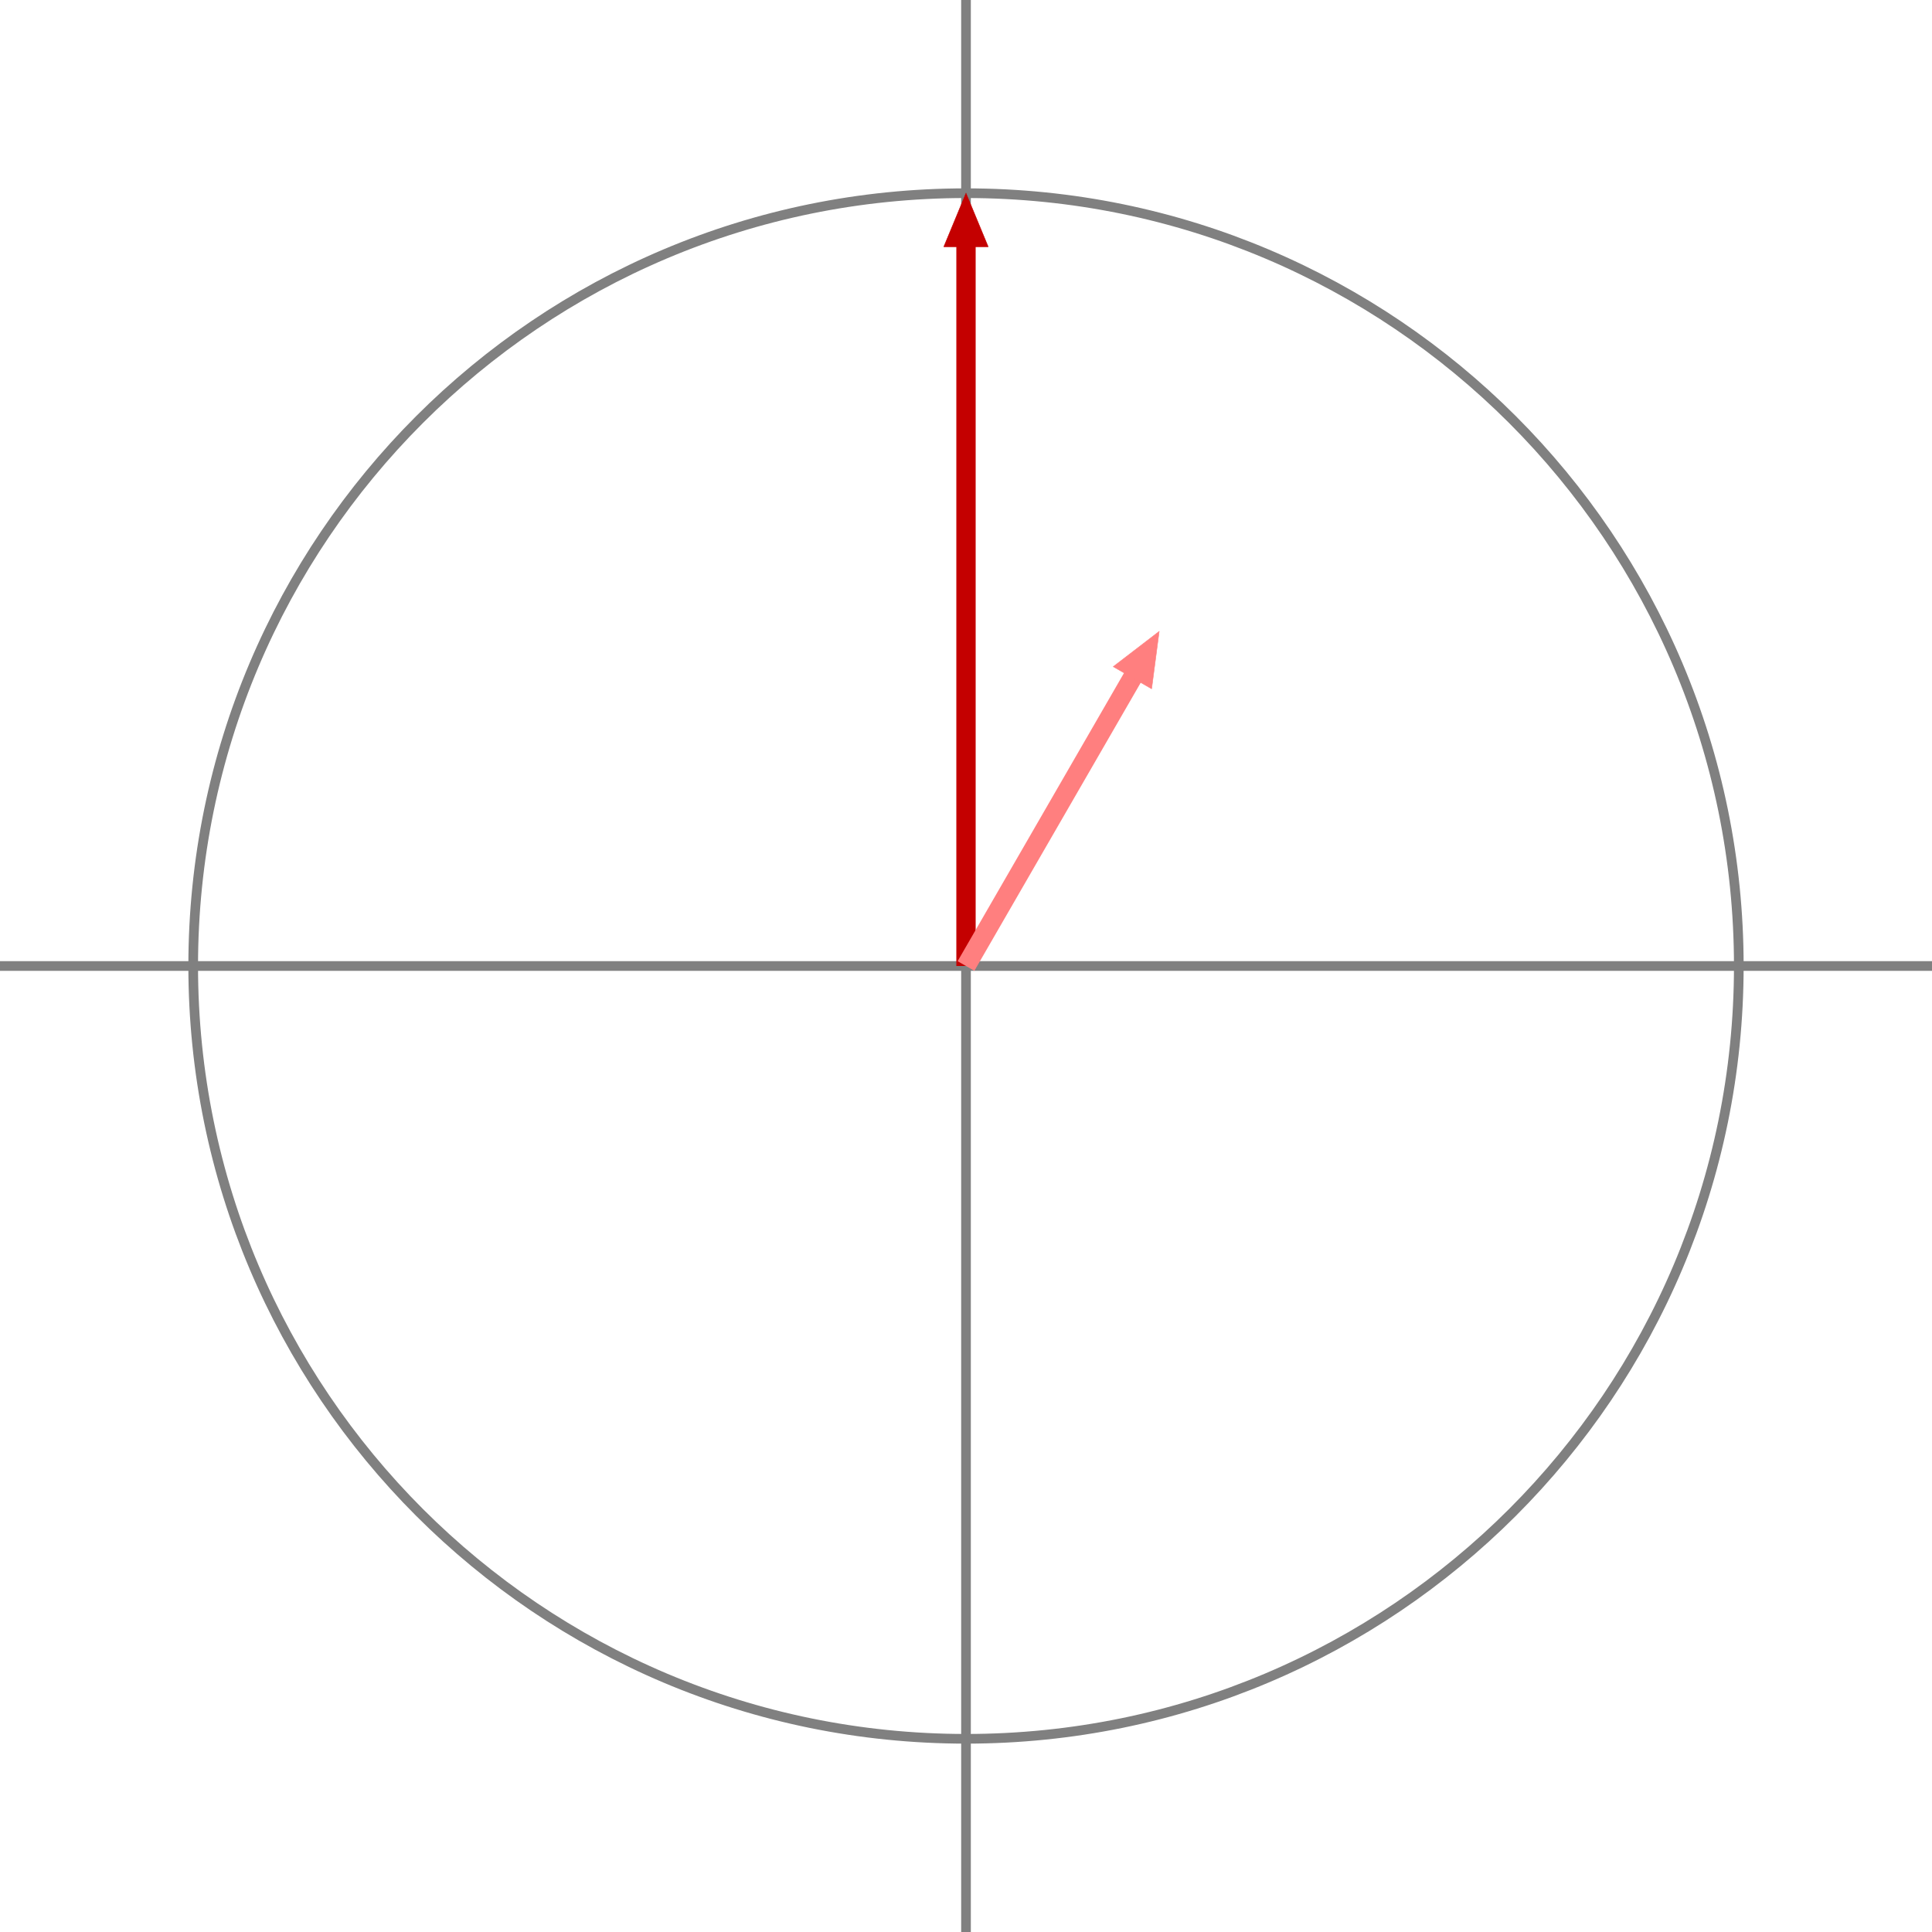
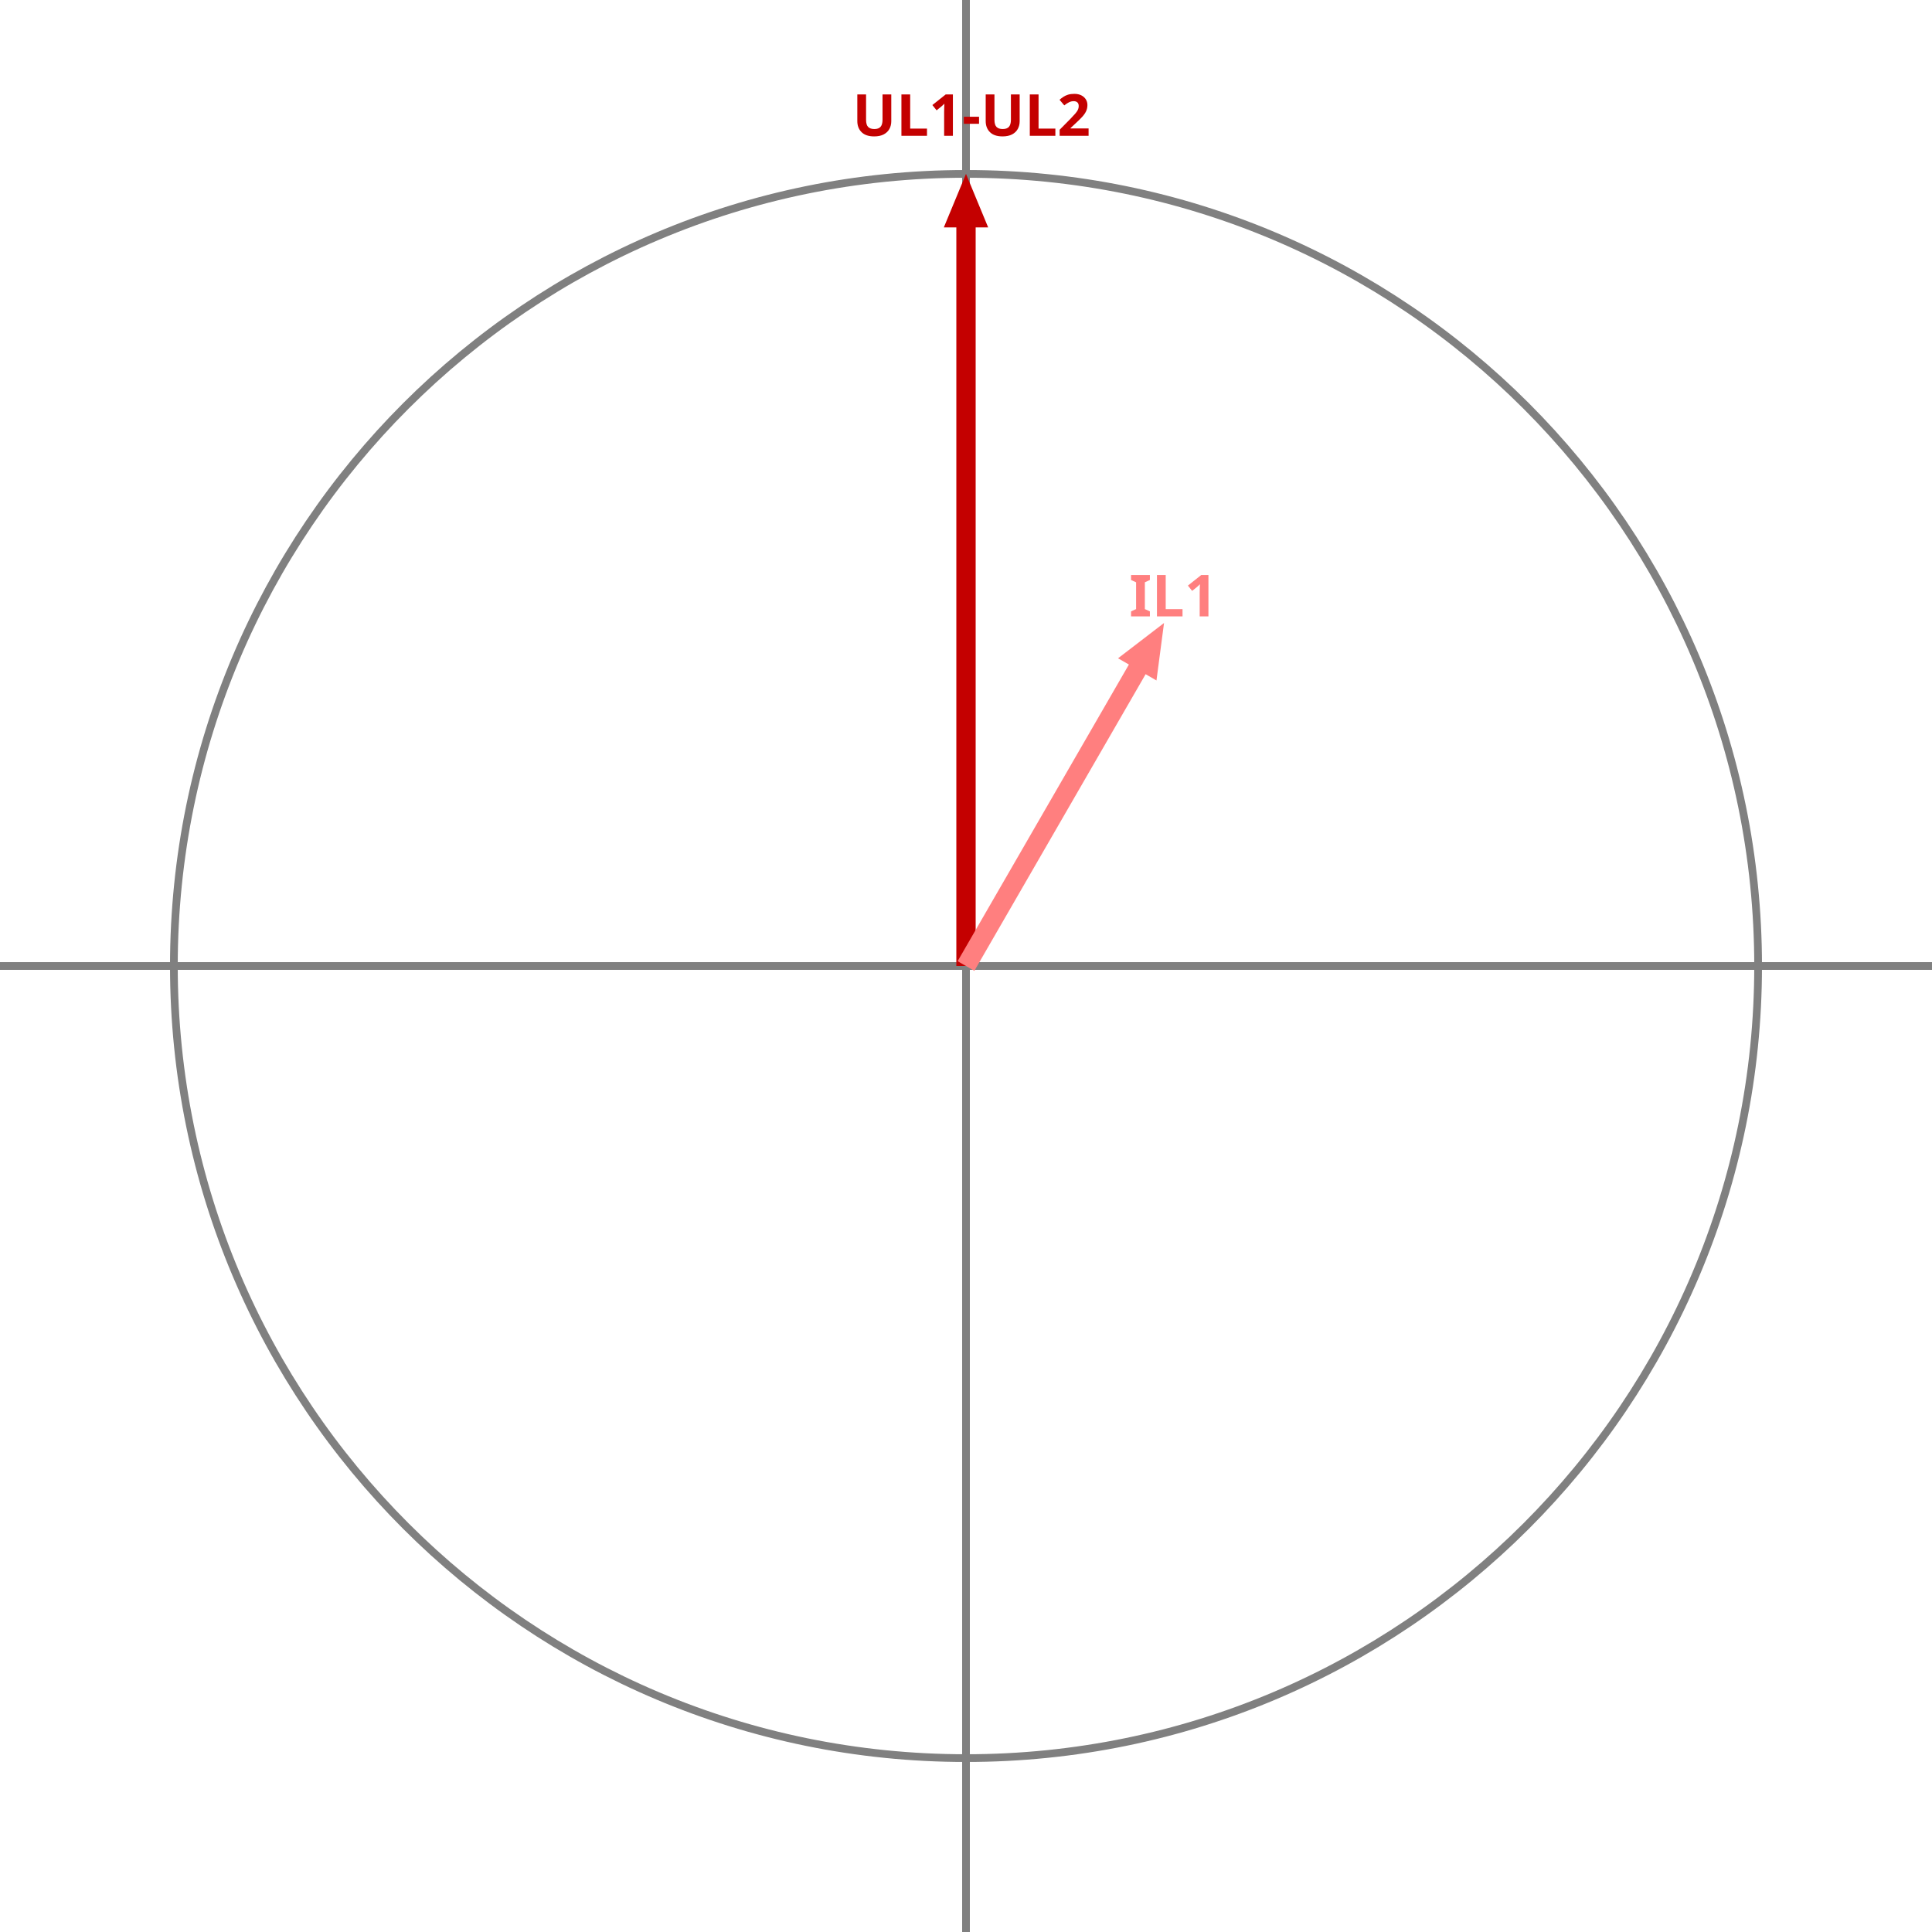
<svg xmlns="http://www.w3.org/2000/svg" width="1058.33mm" height="1058.33mm" viewBox="0 0 3000 3000" version="1.2" baseProfile="tiny">
  <defs>
</defs>
  <g fill="none" stroke="black" stroke-width="1" fill-rule="evenodd" stroke-linecap="square" stroke-linejoin="bevel">
-     <g fill="none" stroke="#808080" stroke-opacity="1" stroke-width="15" stroke-linecap="square" stroke-linejoin="bevel" transform="matrix(1,0,0,1,0,0)" font-family="Sans" font-size="120" font-weight="400" font-style="normal">
+     <g fill="none" stroke="#808080" stroke-opacity="1" stroke-width="12" stroke-linecap="square" stroke-linejoin="bevel" transform="matrix(1,0,0,1,0,0)" font-family="Sans" font-size="90" font-weight="570" font-style="normal">
      <polyline fill="none" vector-effect="none" points="0,1500 3000,1500 " />
      <polyline fill="none" vector-effect="none" points="1500,0 1500,3000 " />
-       <path vector-effect="none" fill-rule="evenodd" d="M2700,1500 C2700,837.258 2162.74,300 1500,300 C837.258,300 300,837.258 300,1500 C300,2162.74 837.258,2700 1500,2700 C2162.74,2700 2700,2162.74 2700,1500 " />
+       <path vector-effect="none" fill-rule="evenodd" d="M2730,1500 C2730,820.69 2179.31,270 1500,270 C820.69,270 270,820.69 270,1500 C270,2179.31 820.69,2730 1500,2730 C2179.31,2730 2730,2179.31 2730,1500 " />
    </g>
-     <g fill="none" stroke="#c40000" stroke-opacity="1" stroke-width="30" stroke-linecap="square" stroke-linejoin="bevel" transform="matrix(1,0,0,1,0,0)" font-family="Sans" font-size="120" font-weight="400" font-style="normal">
-       <polyline fill="none" vector-effect="none" points="1500,1485 1500,390 " />
+     <g fill="none" stroke="#c40000" stroke-opacity="1" stroke-width="30" stroke-linecap="square" stroke-linejoin="bevel" transform="matrix(1,0,0,1,0,0)" font-family="Sans" font-size="90" font-weight="570" font-style="normal">
+       <polyline fill="none" vector-effect="none" points="1500,1485 1500,360 " />
    </g>
-     <g fill="none" stroke="#c40000" stroke-opacity="1" stroke-width="1" stroke-linecap="square" stroke-linejoin="bevel" transform="matrix(1,0,0,1,0,0)" font-family="Sans" font-size="120" font-weight="400" font-style="normal">
-       <path vector-effect="non-scaling-stroke" fill-rule="evenodd" d="M1500,300 L1534.44,383.149 L1465.56,383.149 L1500,300" />
+     <g fill="none" stroke="none" transform="matrix(1,0,0,1,0,0)" font-family="Sans" font-size="90" font-weight="570" font-style="normal">
+       <path vector-effect="none" fill-rule="evenodd" d="M1500,270 L1534.44,353.149 L1465.56,353.149 L1500,270" />
    </g>
-     <g fill="#c40000" fill-opacity="1" stroke="none" transform="matrix(1,0,0,1,0,0)" font-family="Sans" font-size="120" font-weight="400" font-style="normal">
-       <path vector-effect="none" fill-rule="evenodd" d="M1500,300 L1534.44,383.149 L1465.56,383.149" />
+     <g fill="#c40000" fill-opacity="1" stroke="none" transform="matrix(1,0,0,1,0,0)" font-family="Sans" font-size="90" font-weight="570" font-style="normal">
+       <path vector-effect="none" fill-rule="evenodd" d="M1500,270 L1534.44,353.149 L1465.56,353.149" />
    </g>
-     <g fill="none" stroke="#ff7f7f" stroke-opacity="1" stroke-width="30" stroke-linecap="square" stroke-linejoin="bevel" transform="matrix(1,0,0,1,0,0)" font-family="Sans" font-size="120" font-weight="400" font-style="normal">
-       <polyline fill="none" vector-effect="none" points="1507.5,1487.01 1755,1058.33 " />
+     <g fill="none" stroke="#c40000" stroke-opacity="1" stroke-width="1" stroke-linecap="square" stroke-linejoin="bevel" transform="matrix(1,0,0,1,0,0)" font-family="Sans" font-size="90" font-weight="570" font-style="normal">
+       <text fill="#c40000" fill-opacity="1" stroke="none" xml:space="preserve" x="1323.59" y="210.9" font-family="Sans" font-size="90" font-weight="570" font-style="normal">UL1-UL2</text>
    </g>
-     <g fill="none" stroke="#ff7f7f" stroke-opacity="1" stroke-width="1" stroke-linecap="square" stroke-linejoin="bevel" transform="matrix(1,0,0,1,0,0)" font-family="Sans" font-size="120" font-weight="400" font-style="normal">
-       <path vector-effect="non-scaling-stroke" fill-rule="evenodd" d="M1800,980.385 L1788.25,1069.61 L1728.6,1035.17 L1800,980.385" />
+     <g fill="none" stroke="#ff7f7f" stroke-opacity="1" stroke-width="30" stroke-linecap="square" stroke-linejoin="bevel" transform="matrix(1,0,0,1,0,0)" font-family="Sans" font-size="90" font-weight="570" font-style="normal">
+       <polyline fill="none" vector-effect="none" points="1507.5,1487.01 1762.5,1045.34 " />
    </g>
-     <g fill="#ff7f7f" fill-opacity="1" stroke="none" transform="matrix(1,0,0,1,0,0)" font-family="Sans" font-size="120" font-weight="400" font-style="normal">
-       <path vector-effect="none" fill-rule="evenodd" d="M1800,980.385 L1788.25,1069.61 L1728.6,1035.17" />
+     <g fill="none" stroke="none" transform="matrix(1,0,0,1,0,0)" font-family="Sans" font-size="90" font-weight="570" font-style="normal">
+       <path vector-effect="none" fill-rule="evenodd" d="M1807.5,967.394 L1795.75,1056.62 L1736.1,1022.18 L1807.5,967.394" />
+     </g>
+     <g fill="#ff7f7f" fill-opacity="1" stroke="none" transform="matrix(1,0,0,1,0,0)" font-family="Sans" font-size="90" font-weight="570" font-style="normal">
+       <path vector-effect="none" fill-rule="evenodd" d="M1807.5,967.394 L1795.75,1056.62 L1736.1,1022.18" />
+     </g>
+     <g fill="none" stroke="#ff7f7f" stroke-opacity="1" stroke-width="1" stroke-linecap="square" stroke-linejoin="bevel" transform="matrix(1,0,0,1,0,0)" font-family="Sans" font-size="90" font-weight="570" font-style="normal">
+       <text fill="#ff7f7f" fill-opacity="1" stroke="none" xml:space="preserve" x="1753.42" y="957.112" font-family="Sans" font-size="90" font-weight="570" font-style="normal">IL1</text>
    </g>
  </g>
</svg>
